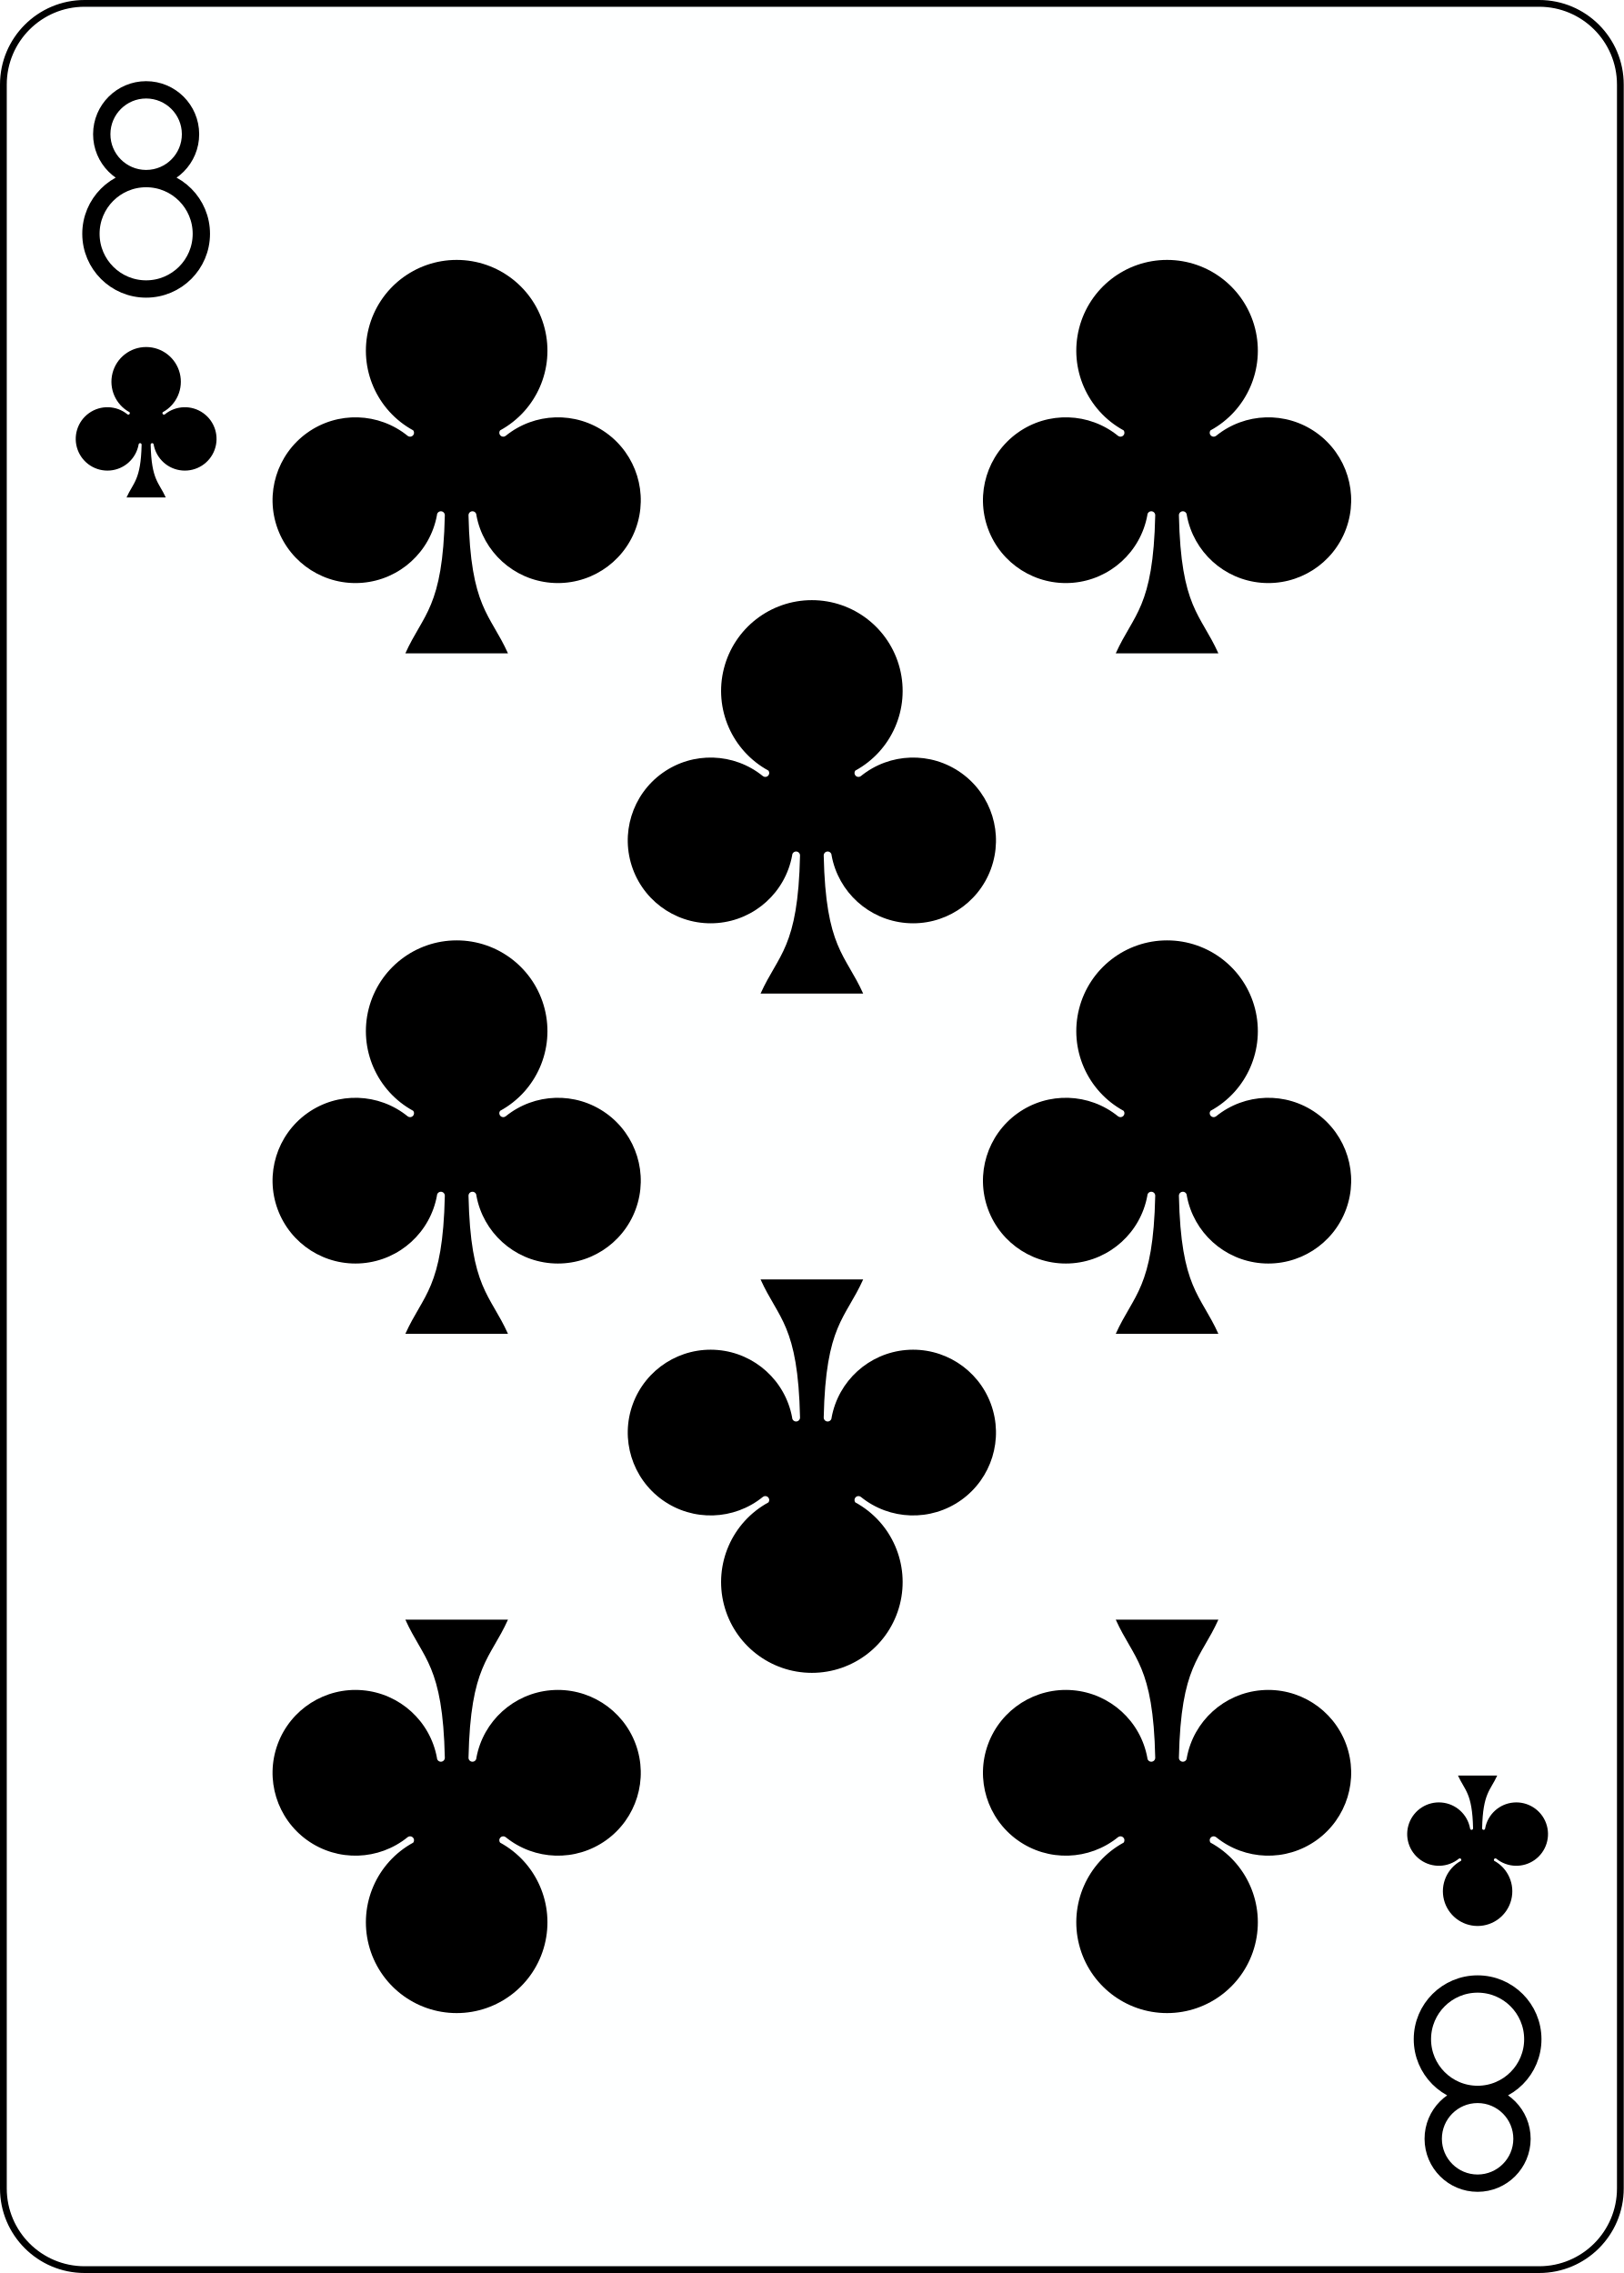
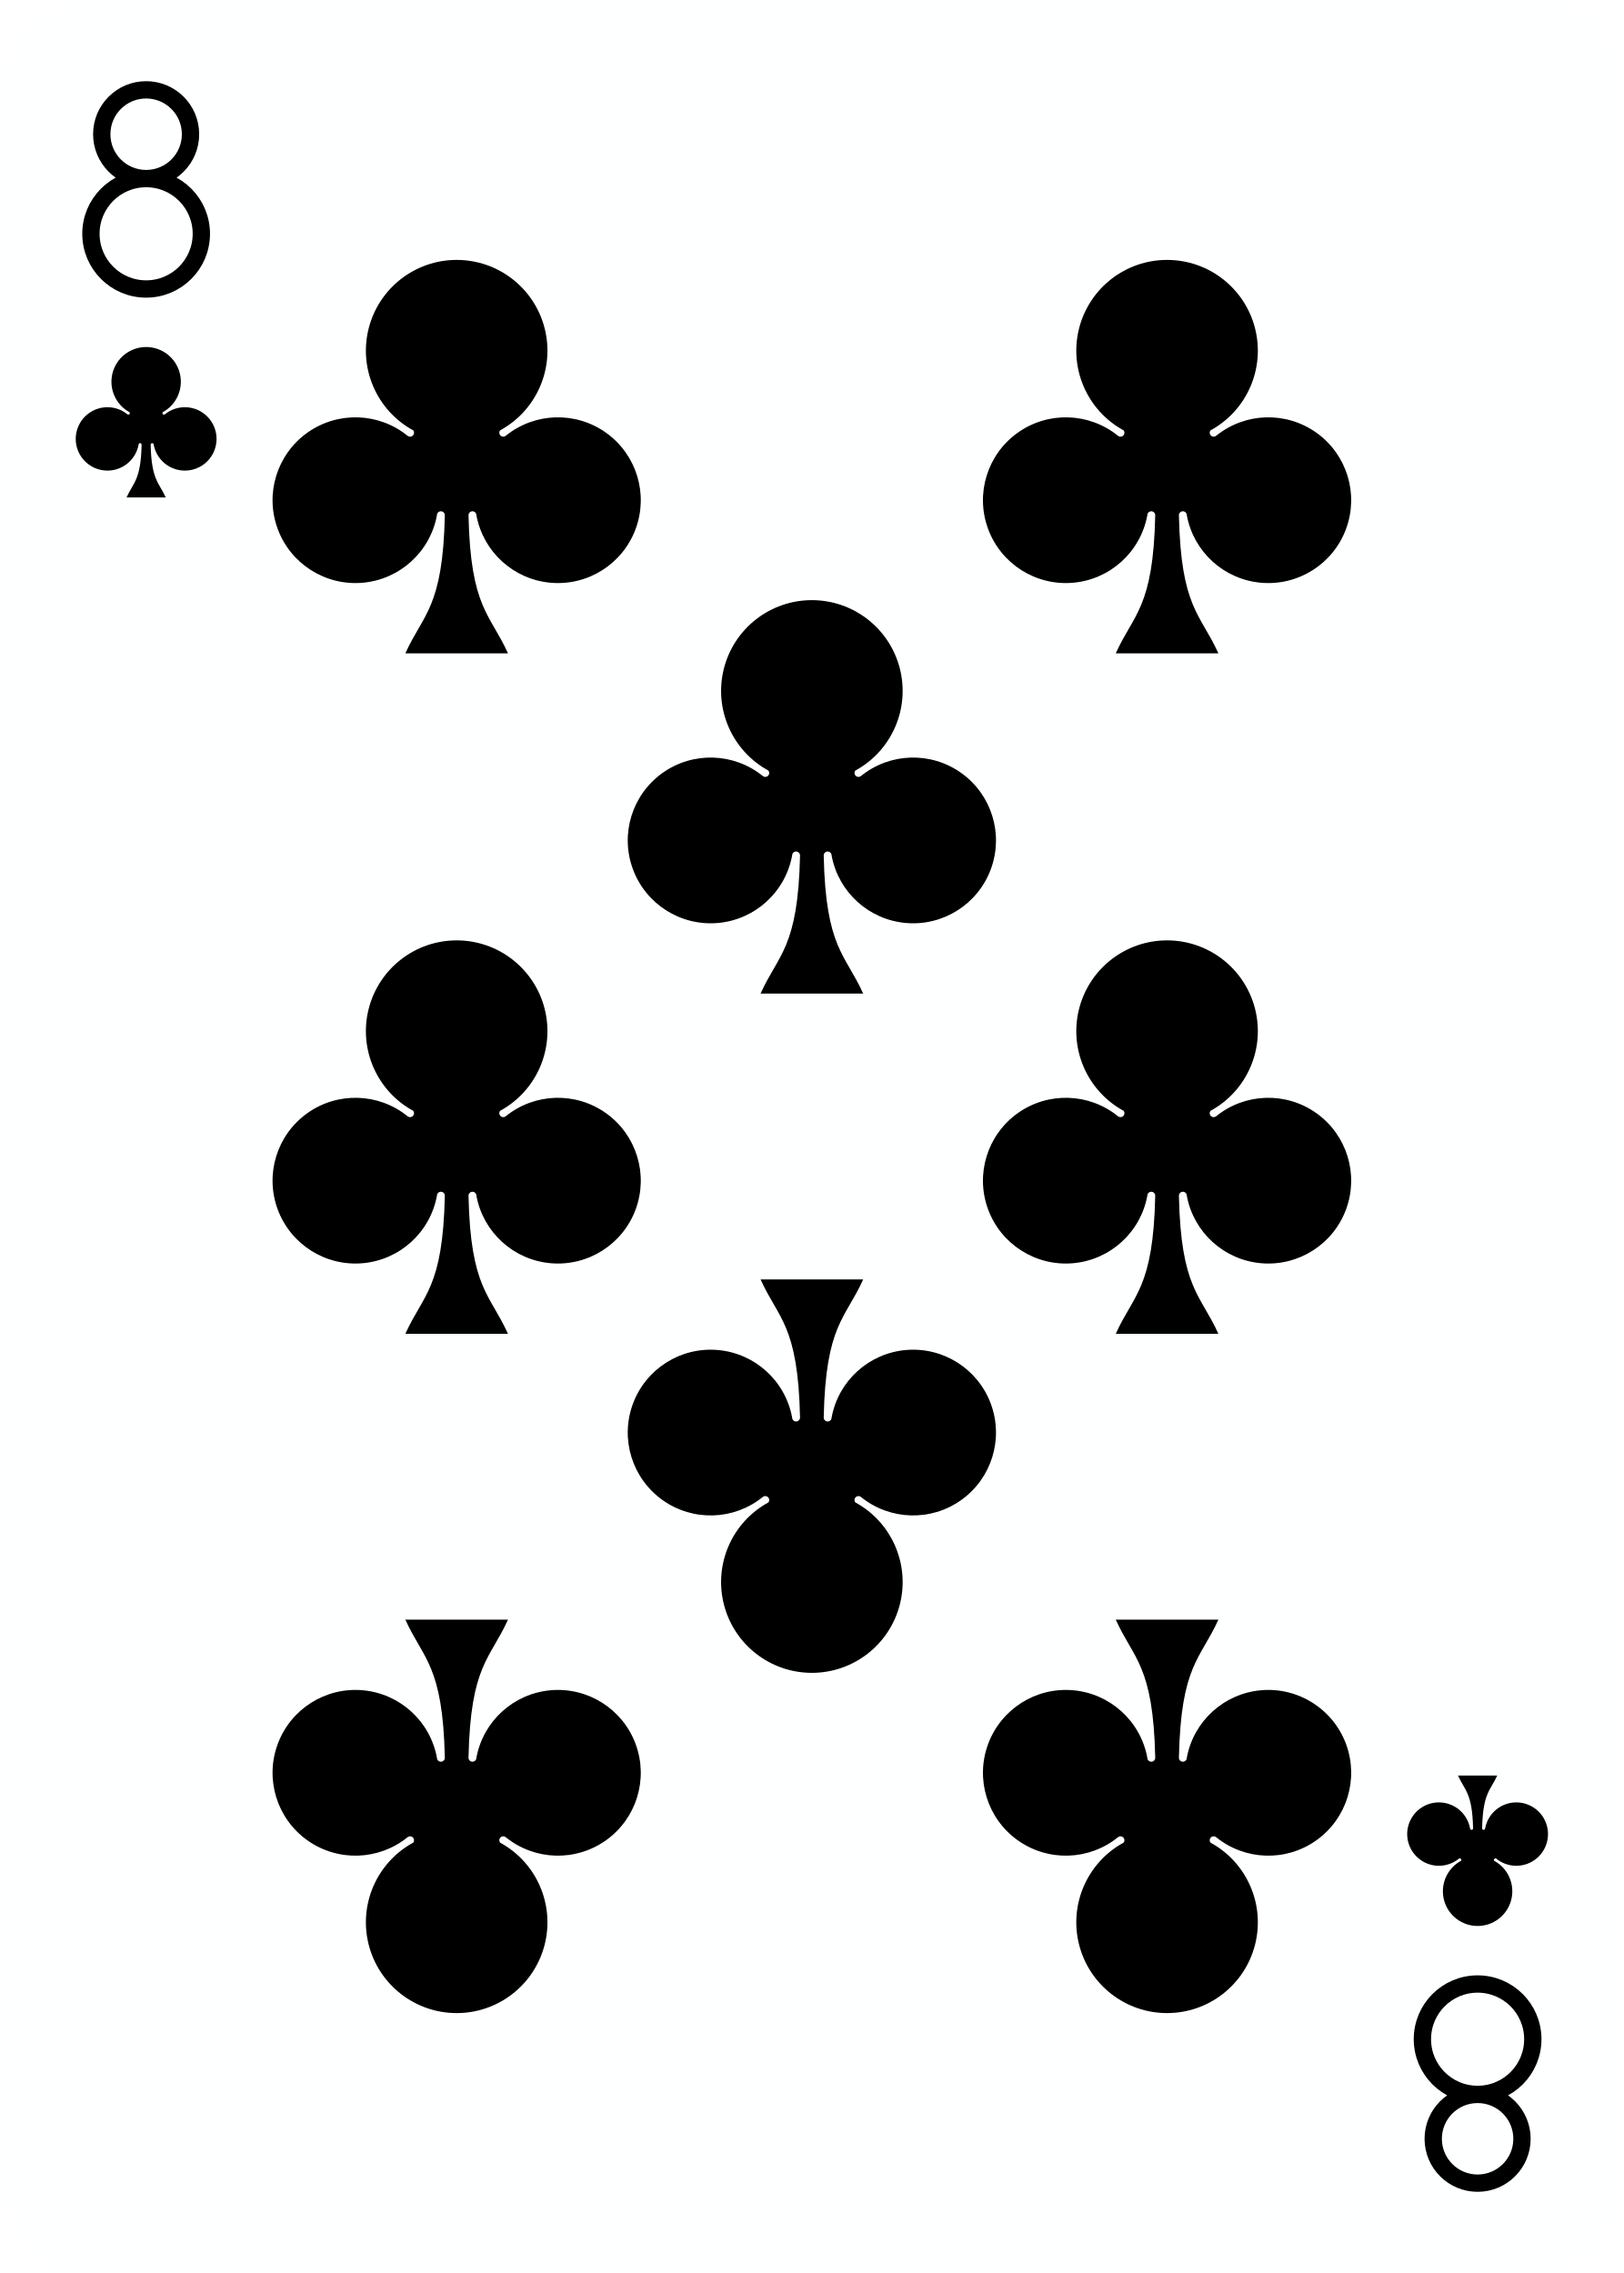
<svg xmlns="http://www.w3.org/2000/svg" xmlns:xlink="http://www.w3.org/1999/xlink" class="card" face="8C" height="3.5in" preserveAspectRatio="none" viewBox="-120 -168 240 336" width="2.5in">
  <symbol id="SC8" viewBox="-600 -600 1200 1200" preserveAspectRatio="xMinYMid">
    <path d="M30 150C35 385 85 400 130 500L-130 500C-85 400 -35 385 -30 150A10 10 0 0 0 -50 150A210 210 0 1 1 -124 -51A10 10 0 0 0 -110 -65A230 230 0 1 1 110 -65A10 10 0 0 0 124 -51A210 210 0 1 1 50 150A10 10 0 0 0 30 150Z" fill="black" />
  </symbol>
  <symbol id="VC8" viewBox="-500 -500 1000 1000" preserveAspectRatio="xMinYMid">
    <path d="M-1 -50A205 205 0 1 1 1 -50L-1 -50A255 255 0 1 0 1 -50Z" stroke="black" stroke-width="80" stroke-linecap="square" stroke-miterlimit="1.5" fill="none" />
  </symbol>
-   <rect width="239" height="335" x="-119.5" y="-167.5" rx="12" ry="12" fill="#feffff" stroke="black" />
+   <rect width="239" height="335" x="-119.5" y="-167.5" rx="12" ry="12" fill="#feffff" />
  <use xlink:href="#VC8" height="32" x="-114.4" y="-156" />
  <use xlink:href="#SC8" height="26.769" x="-111.784" y="-119" />
  <use xlink:href="#SC8" height="70" x="-87.501" y="-135.588" />
  <use xlink:href="#SC8" height="70" x="17.501" y="-135.588" />
  <use xlink:href="#SC8" height="70" x="-35" y="-85.294" />
  <use xlink:href="#SC8" height="70" x="-87.501" y="-35" />
  <use xlink:href="#SC8" height="70" x="17.501" y="-35" />
  <g transform="rotate(180)">
    <use xlink:href="#VC8" height="32" x="-114.4" y="-156" />
    <use xlink:href="#SC8" height="26.769" x="-111.784" y="-119" />
    <use xlink:href="#SC8" height="70" x="-87.501" y="-135.588" />
    <use xlink:href="#SC8" height="70" x="17.501" y="-135.588" />
    <use xlink:href="#SC8" height="70" x="-35" y="-85.294" />
  </g>
</svg>
